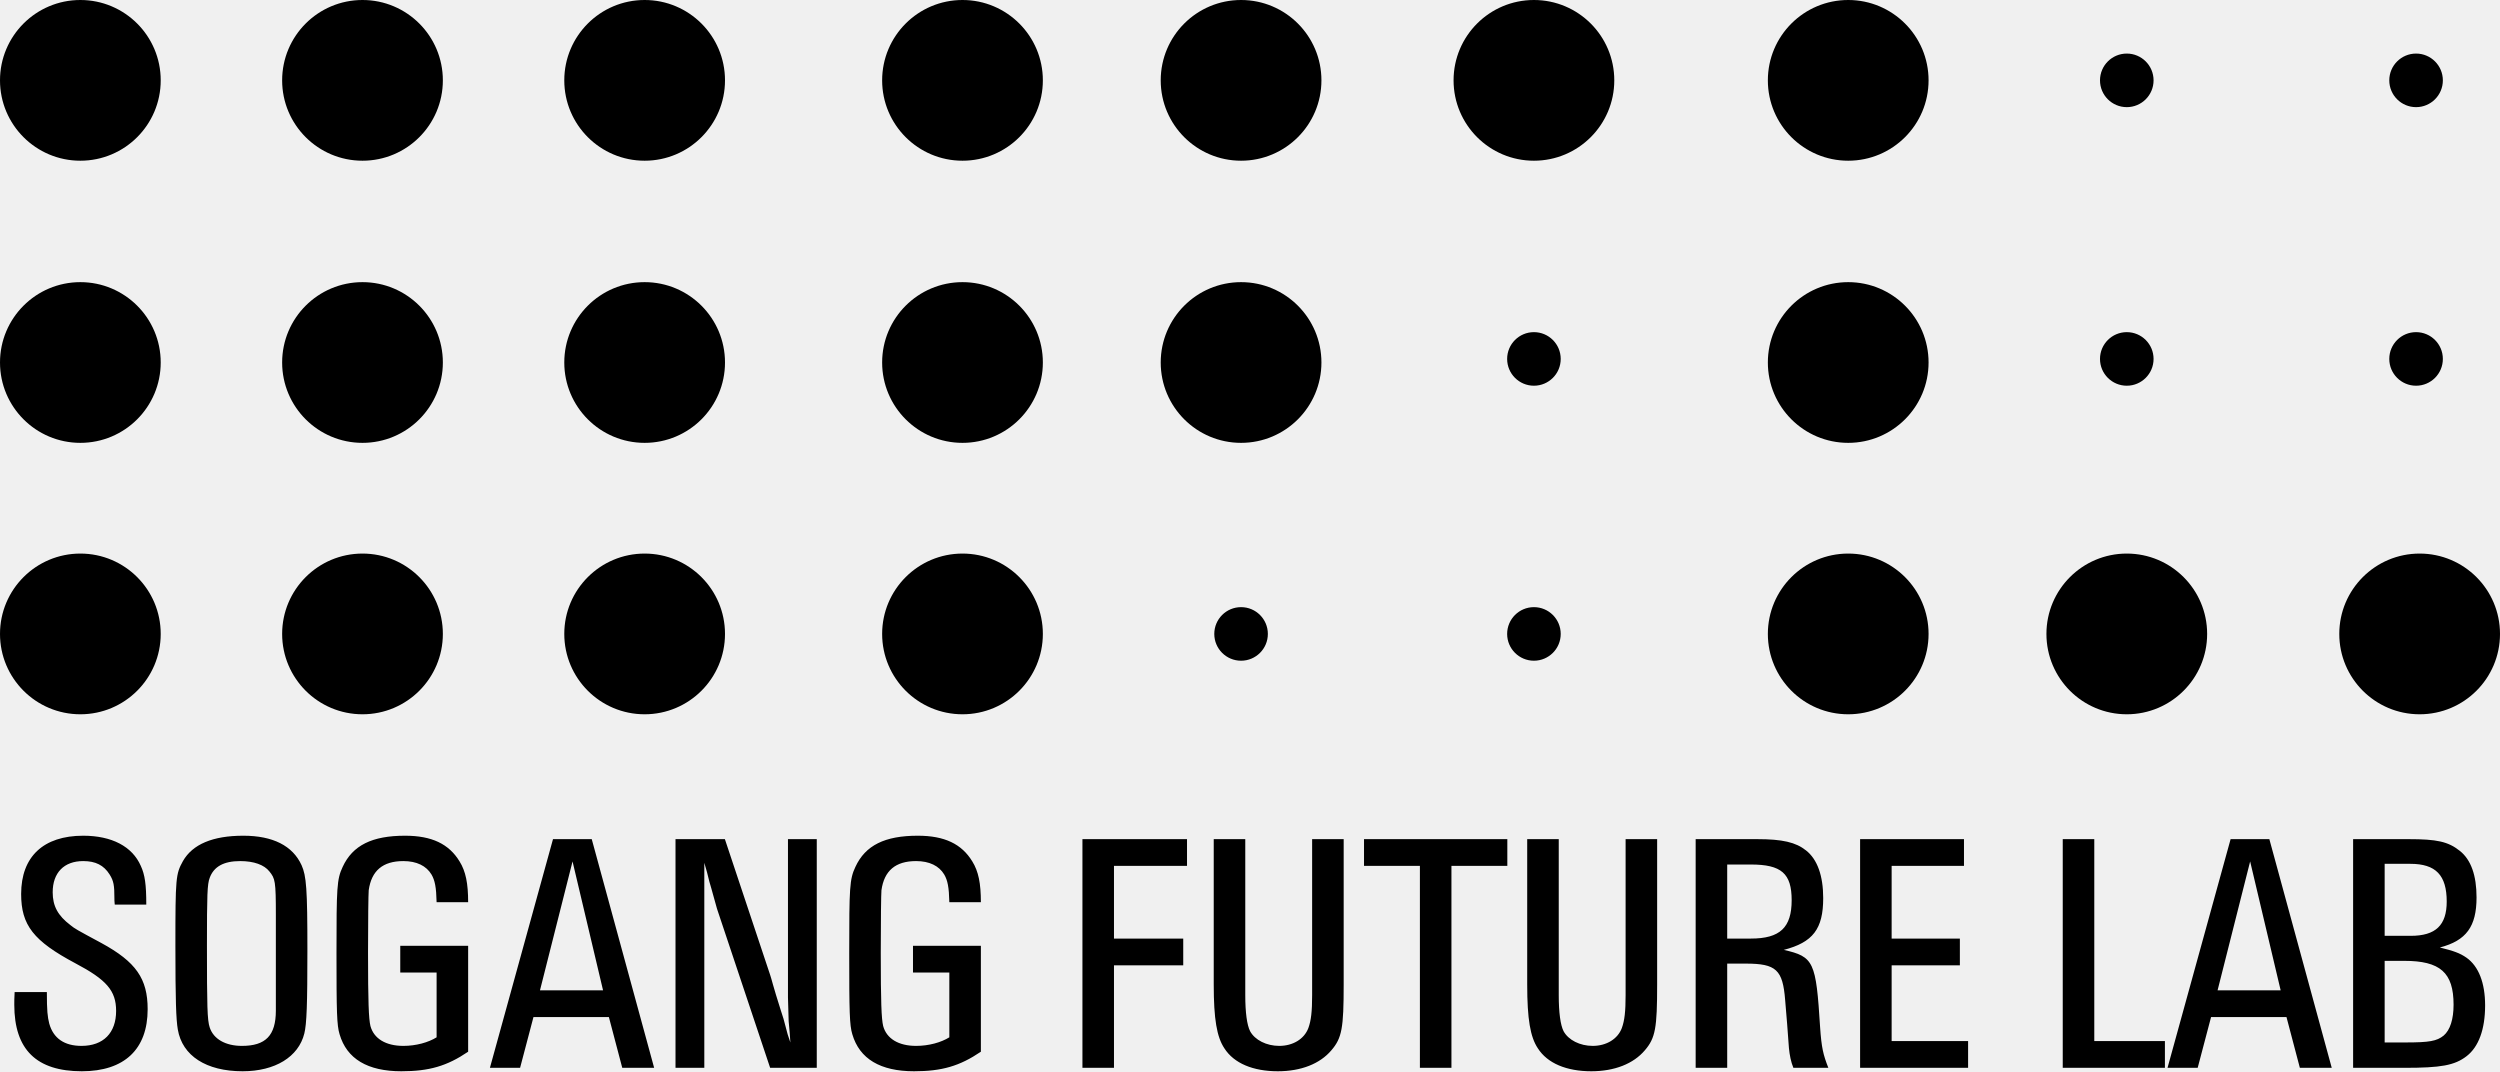
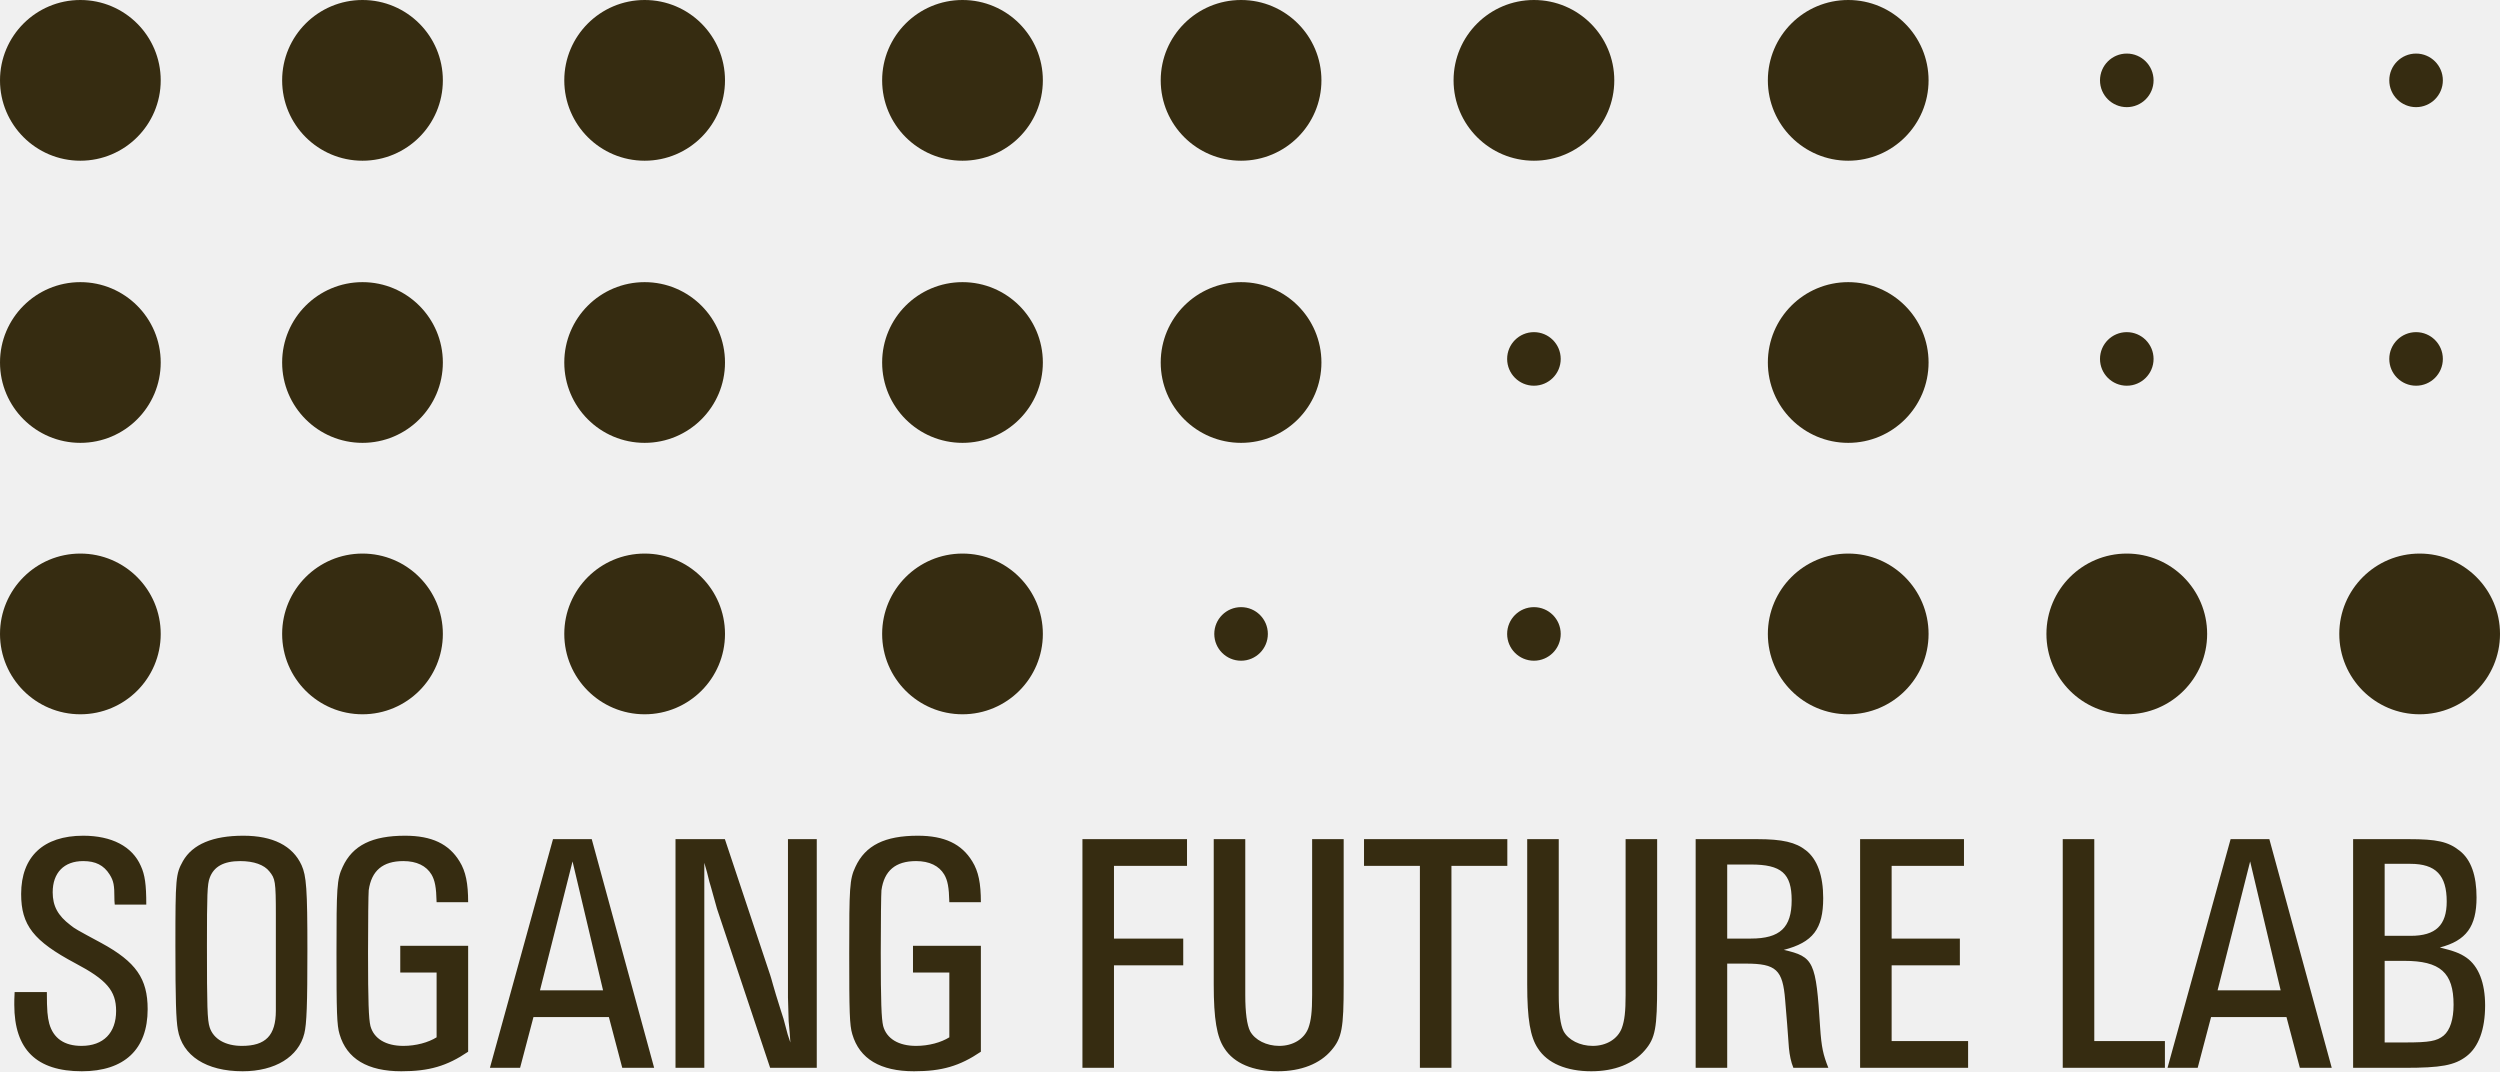
<svg xmlns="http://www.w3.org/2000/svg" width="700" height="300" viewBox="0 0 700 300" fill="none">
-   <circle cx="22.5" cy="22.5" r="22.5" fill="black" />
-   <circle cx="101.5" cy="22.5" r="22.5" fill="black" />
-   <circle cx="180.5" cy="22.5" r="22.5" fill="black" />
-   <circle cx="22.5" cy="101.5" r="22.5" fill="black" />
-   <circle cx="101.5" cy="101.5" r="22.5" fill="black" />
-   <circle cx="180.5" cy="101.5" r="22.5" fill="black" />
-   <circle cx="269.5" cy="101.5" r="22.5" fill="black" />
-   <circle cx="269.5" cy="22.5" r="22.5" fill="black" />
-   <circle cx="347.5" cy="22.5" r="22.5" fill="black" />
-   <circle cx="347.5" cy="101.5" r="22.5" fill="black" />
-   <circle cx="269.5" cy="177.5" r="22.5" fill="black" />
-   <circle cx="429.5" cy="22.5" r="22.5" fill="black" />
-   <circle cx="517.5" cy="22.5" r="22.5" fill="black" />
-   <circle cx="517.5" cy="101.5" r="22.5" fill="black" />
-   <circle cx="517.5" cy="177.5" r="22.5" fill="black" />
-   <circle cx="595.5" cy="177.5" r="22.5" fill="black" />
-   <circle cx="677.5" cy="177.5" r="22.5" fill="black" />
-   <circle cx="22.5" cy="177.5" r="22.5" fill="black" />
-   <circle cx="101.5" cy="177.5" r="22.5" fill="black" />
-   <circle cx="180.5" cy="177.5" r="22.5" fill="black" />
-   <circle cx="429.5" cy="177.5" r="7.5" fill="black" />
-   <circle cx="347.5" cy="177.5" r="7.5" fill="black" />
-   <circle cx="429.5" cy="100.5" r="7.5" fill="black" />
-   <circle cx="595.5" cy="100.5" r="7.5" fill="black" />
-   <circle cx="676.5" cy="100.5" r="7.5" fill="black" />
-   <circle cx="676.5" cy="22.5" r="7.5" fill="black" />
-   <circle cx="595.5" cy="22.5" r="7.5" fill="black" />
+   <circle cx="22.5" cy="22.5" r="22.5" fill="#362C11" />
+   <circle cx="101.5" cy="22.5" r="22.5" fill="#362C11" />
+   <circle cx="180.5" cy="22.5" r="22.5" fill="#362C11" />
+   <circle cx="22.5" cy="101.5" r="22.5" fill="#362C11" />
+   <circle cx="101.5" cy="101.5" r="22.5" fill="#362C11" />
+   <circle cx="180.5" cy="101.5" r="22.5" fill="#362C11" />
+   <circle cx="269.5" cy="101.5" r="22.5" fill="#362C11" />
+   <circle cx="269.5" cy="22.5" r="22.5" fill="#362C11" />
+   <circle cx="347.5" cy="22.5" r="22.5" fill="#362C11" />
+   <circle cx="347.5" cy="101.5" r="22.5" fill="#362C11" />
+   <circle cx="269.5" cy="177.5" r="22.5" fill="#362C11" />
+   <circle cx="429.5" cy="22.5" r="22.5" fill="#362C11" />
+   <circle cx="517.5" cy="22.5" r="22.5" fill="#362C11" />
+   <circle cx="517.5" cy="101.5" r="22.5" fill="#362C11" />
+   <circle cx="517.5" cy="177.5" r="22.5" fill="#362C11" />
+   <circle cx="595.5" cy="177.5" r="22.5" fill="#362C11" />
+   <circle cx="677.5" cy="177.5" r="22.5" fill="#362C11" />
+   <circle cx="22.5" cy="177.5" r="22.5" fill="#362C11" />
+   <circle cx="101.5" cy="177.5" r="22.5" fill="#362C11" />
+   <circle cx="180.5" cy="177.5" r="22.5" fill="#362C11" />
+   <circle cx="429.5" cy="177.5" r="7.5" fill="#362C11" />
+   <circle cx="347.5" cy="177.5" r="7.5" fill="#362C11" />
+   <circle cx="429.5" cy="100.5" r="7.5" fill="#362C11" />
+   <circle cx="595.5" cy="100.5" r="7.5" fill="#362C11" />
+   <circle cx="676.5" cy="100.5" r="7.5" fill="#362C11" />
+   <circle cx="676.5" cy="22.5" r="7.5" fill="#362C11" />
+   <circle cx="595.5" cy="22.5" r="7.5" fill="#362C11" />
  <g clip-path="url(#clip0_1998_8749)">
-     <path d="M40.96 253.296H32.128C32.032 252.528 32.032 251.76 32.032 251.472C32.032 247.92 31.84 246.672 30.688 244.848C29.056 242.256 26.752 241.104 23.296 241.104C17.92 241.104 14.752 244.368 14.752 249.84C14.752 253.68 16.192 256.368 19.744 259.056C21.088 260.112 21.088 260.112 28.384 264.048C38.08 269.328 41.344 274.032 41.344 282.576C41.344 293.808 34.816 299.952 22.912 299.952C10.24 299.952 4 293.904 4 281.328C4 280.656 4 279.216 4.096 277.776H13.12C13.12 283.056 13.312 284.688 13.792 286.608C14.944 290.736 18.016 292.848 22.816 292.848C28.96 292.848 32.512 289.2 32.512 283.056C32.512 277.392 29.824 274.32 21.088 269.712C9.376 263.472 5.92 259.056 5.92 250.32C5.92 239.856 12.16 234 23.296 234C31.264 234 37.024 236.976 39.424 242.448C40.576 244.944 40.96 247.632 40.96 253.296ZM49.784 288.24C49.304 285.456 49.112 279.984 49.112 264.912C49.112 245.712 49.208 244.752 51.224 241.104C53.912 236.4 59.576 234 68.12 234C76.376 234 81.944 236.784 84.44 242.256C85.784 245.232 86.072 248.88 86.072 265.968C86.072 281.232 85.88 286.704 85.208 289.392C83.576 295.92 77.048 299.952 67.928 299.952C57.752 299.952 51.032 295.632 49.784 288.24ZM77.24 282.96V256.176C77.24 246.672 77.048 246 75.416 243.984C73.976 242.16 71.096 241.104 67.256 241.104C62.648 241.104 59.864 242.64 58.712 245.808C58.04 247.536 57.944 250.608 57.944 264.72C57.944 281.712 58.04 285.648 58.712 287.664C59.768 290.928 63.128 292.848 67.736 292.848C74.36 292.848 77.24 289.968 77.24 282.96ZM131.081 264.816V294.48C125.129 298.512 120.137 299.952 112.361 299.952C102.953 299.952 97.097 296.496 95.081 289.584C94.313 287.088 94.217 283.344 94.217 266.928C94.217 248.496 94.313 246.192 95.945 242.736C98.729 236.688 104.201 234 113.417 234C120.905 234 125.705 236.304 128.681 241.2C130.409 243.984 131.081 247.344 131.081 252.624H122.249C122.153 248.4 121.769 246.48 120.809 244.848C119.369 242.448 116.681 241.104 112.937 241.104C107.177 241.104 104.009 243.792 103.241 249.264C103.145 250.224 103.049 257.904 103.049 266.736C103.049 280.56 103.241 285.264 103.721 287.28C104.681 290.832 108.041 292.848 112.937 292.848C116.489 292.848 119.945 291.888 122.249 290.448V272.304H112.073V264.816H131.081ZM137.176 298.992L154.84 234.96H165.688L183.16 298.992H174.232L170.488 284.784H149.368L145.624 298.992H137.176ZM151.192 277.296H168.856L160.312 241.2L151.192 277.296ZM189.143 298.992V234.96H202.967L215.639 272.976C216.023 274.032 216.407 275.952 218.615 282.864L219.383 285.264L220.535 289.584L221.303 291.888C221.207 290.64 221.111 289.392 221.111 289.104L220.823 285.936L220.631 279.312V234.96H228.695V298.992H215.639L200.759 254.448L199.127 248.592C198.839 247.728 198.455 246.288 197.975 244.272C197.975 244.176 197.591 242.832 197.207 241.584V243.792V245.52V248.208V252.336V298.992H189.143ZM274.646 264.816V294.48C268.694 298.512 263.702 299.952 255.926 299.952C246.518 299.952 240.662 296.496 238.646 289.584C237.878 287.088 237.782 283.344 237.782 266.928C237.782 248.496 237.878 246.192 239.51 242.736C242.294 236.688 247.766 234 256.982 234C264.47 234 269.27 236.304 272.246 241.2C273.974 243.984 274.646 247.344 274.646 252.624H265.814C265.718 248.4 265.334 246.48 264.374 244.848C262.934 242.448 260.246 241.104 256.502 241.104C250.742 241.104 247.574 243.792 246.806 249.264C246.71 250.224 246.614 257.904 246.614 266.736C246.614 280.56 246.806 285.264 247.286 287.28C248.246 290.832 251.606 292.848 256.502 292.848C260.054 292.848 263.51 291.888 265.814 290.448V272.304H255.638V264.816H274.646ZM303.083 298.992V234.96H332.363V242.448H311.915V262.8H331.307V270.288H311.915V298.992H303.083ZM376.229 234.96V275.664C376.229 287.856 375.749 290.64 372.773 294.096C369.605 297.84 364.325 299.952 357.797 299.952C350.885 299.952 345.509 297.744 342.821 293.52C340.709 290.352 339.845 285.36 339.845 275.664V234.96H348.677V278.64C348.677 283.536 349.157 286.992 350.021 288.72C351.365 291.216 354.629 292.848 358.181 292.848C362.021 292.848 365.189 290.928 366.341 287.856C367.109 285.744 367.397 283.248 367.397 278.64V234.96H376.229ZM397.572 298.992V242.448H381.924V234.96H422.052V242.448H406.404V298.992H397.572ZM464.001 234.96V275.664C464.001 287.856 463.521 290.64 460.545 294.096C457.377 297.84 452.097 299.952 445.569 299.952C438.657 299.952 433.281 297.744 430.593 293.52C428.481 290.352 427.617 285.36 427.617 275.664V234.96H436.449V278.64C436.449 283.536 436.929 286.992 437.793 288.72C439.137 291.216 442.401 292.848 445.953 292.848C449.793 292.848 452.961 290.928 454.113 287.856C454.881 285.744 455.169 283.248 455.169 278.64V234.96H464.001ZM474.785 298.992V234.96H491.969C499.073 234.96 502.817 235.824 505.697 238.128C508.865 240.624 510.497 245.232 510.497 251.472C510.497 260.112 507.617 263.856 499.457 265.968C507.905 267.888 508.481 269.232 509.633 287.664C510.017 293.328 510.497 295.344 511.937 298.992H502.145C501.473 297.36 501.089 295.44 500.897 293.424C500.609 289.008 500.225 284.592 499.841 279.984C499.169 271.536 497.345 269.808 488.801 269.808H483.617V298.992H474.785ZM483.617 262.8H490.241C498.401 262.8 501.665 259.728 501.665 252.048C501.665 244.56 498.785 242.064 490.241 242.064H483.617V262.8ZM520.827 298.992V234.96H549.915V242.448H529.659V262.8H548.763V270.288H529.659V291.504H551.067V298.992H520.827ZM577.568 298.992V234.96H586.4V291.504H606.176V298.992H577.568ZM606.905 298.992L624.569 234.96H635.417L652.889 298.992H643.961L640.217 284.784H619.097L615.353 298.992H606.905ZM620.921 277.296H638.585L630.041 241.2L620.921 277.296ZM658.872 298.992V234.96H674.424C682.296 234.96 685.464 235.632 688.728 238.224C691.896 240.72 693.432 245.136 693.432 251.28C693.432 259.44 690.552 263.376 683.16 265.296C687 266.256 688.728 266.832 690.648 268.176C694.008 270.576 695.832 275.184 695.832 281.52C695.832 288.24 694.008 293.136 690.648 295.728C687.288 298.32 683.448 298.992 673.272 298.992H658.872ZM667.704 262.032H675C682.008 262.032 685.08 259.056 685.08 252.432C685.08 245.04 682.008 241.872 674.904 241.872H667.704V262.032ZM667.704 291.888H673.464C680.28 291.888 682.296 291.504 684.216 289.968C686.04 288.432 687 285.36 687 281.328C687 272.304 683.256 269.04 673.176 269.04H667.704V291.888Z" fill="black" />
+     <path d="M40.96 253.296H32.128C32.032 252.528 32.032 251.76 32.032 251.472C32.032 247.92 31.84 246.672 30.688 244.848C29.056 242.256 26.752 241.104 23.296 241.104C17.92 241.104 14.752 244.368 14.752 249.84C14.752 253.68 16.192 256.368 19.744 259.056C21.088 260.112 21.088 260.112 28.384 264.048C38.08 269.328 41.344 274.032 41.344 282.576C41.344 293.808 34.816 299.952 22.912 299.952C10.24 299.952 4 293.904 4 281.328C4 280.656 4 279.216 4.096 277.776H13.12C13.12 283.056 13.312 284.688 13.792 286.608C14.944 290.736 18.016 292.848 22.816 292.848C28.96 292.848 32.512 289.2 32.512 283.056C32.512 277.392 29.824 274.32 21.088 269.712C9.376 263.472 5.92 259.056 5.92 250.32C5.92 239.856 12.16 234 23.296 234C31.264 234 37.024 236.976 39.424 242.448C40.576 244.944 40.96 247.632 40.96 253.296ZM49.784 288.24C49.304 285.456 49.112 279.984 49.112 264.912C49.112 245.712 49.208 244.752 51.224 241.104C53.912 236.4 59.576 234 68.12 234C76.376 234 81.944 236.784 84.44 242.256C85.784 245.232 86.072 248.88 86.072 265.968C86.072 281.232 85.88 286.704 85.208 289.392C83.576 295.92 77.048 299.952 67.928 299.952C57.752 299.952 51.032 295.632 49.784 288.24ZM77.24 282.96V256.176C77.24 246.672 77.048 246 75.416 243.984C73.976 242.16 71.096 241.104 67.256 241.104C62.648 241.104 59.864 242.64 58.712 245.808C58.04 247.536 57.944 250.608 57.944 264.72C57.944 281.712 58.04 285.648 58.712 287.664C59.768 290.928 63.128 292.848 67.736 292.848C74.36 292.848 77.24 289.968 77.24 282.96ZM131.081 264.816V294.48C125.129 298.512 120.137 299.952 112.361 299.952C102.953 299.952 97.097 296.496 95.081 289.584C94.313 287.088 94.217 283.344 94.217 266.928C94.217 248.496 94.313 246.192 95.945 242.736C98.729 236.688 104.201 234 113.417 234C120.905 234 125.705 236.304 128.681 241.2C130.409 243.984 131.081 247.344 131.081 252.624H122.249C122.153 248.4 121.769 246.48 120.809 244.848C119.369 242.448 116.681 241.104 112.937 241.104C107.177 241.104 104.009 243.792 103.241 249.264C103.145 250.224 103.049 257.904 103.049 266.736C103.049 280.56 103.241 285.264 103.721 287.28C104.681 290.832 108.041 292.848 112.937 292.848C116.489 292.848 119.945 291.888 122.249 290.448V272.304H112.073V264.816H131.081ZM137.176 298.992L154.84 234.96H165.688L183.16 298.992H174.232L170.488 284.784H149.368L145.624 298.992H137.176ZM151.192 277.296H168.856L160.312 241.2L151.192 277.296ZM189.143 298.992V234.96H202.967L215.639 272.976C216.023 274.032 216.407 275.952 218.615 282.864L219.383 285.264L220.535 289.584L221.303 291.888C221.207 290.64 221.111 289.392 221.111 289.104L220.823 285.936L220.631 279.312V234.96H228.695V298.992H215.639L200.759 254.448L199.127 248.592C198.839 247.728 198.455 246.288 197.975 244.272C197.975 244.176 197.591 242.832 197.207 241.584V243.792V245.52V248.208V252.336V298.992H189.143ZM274.646 264.816V294.48C268.694 298.512 263.702 299.952 255.926 299.952C246.518 299.952 240.662 296.496 238.646 289.584C237.878 287.088 237.782 283.344 237.782 266.928C237.782 248.496 237.878 246.192 239.51 242.736C242.294 236.688 247.766 234 256.982 234C264.47 234 269.27 236.304 272.246 241.2C273.974 243.984 274.646 247.344 274.646 252.624H265.814C265.718 248.4 265.334 246.48 264.374 244.848C262.934 242.448 260.246 241.104 256.502 241.104C250.742 241.104 247.574 243.792 246.806 249.264C246.71 250.224 246.614 257.904 246.614 266.736C246.614 280.56 246.806 285.264 247.286 287.28C248.246 290.832 251.606 292.848 256.502 292.848C260.054 292.848 263.51 291.888 265.814 290.448V272.304H255.638V264.816H274.646ZM303.083 298.992V234.96H332.363V242.448H311.915V262.8H331.307V270.288H311.915V298.992H303.083ZM376.229 234.96V275.664C376.229 287.856 375.749 290.64 372.773 294.096C369.605 297.84 364.325 299.952 357.797 299.952C350.885 299.952 345.509 297.744 342.821 293.52C340.709 290.352 339.845 285.36 339.845 275.664V234.96H348.677V278.64C348.677 283.536 349.157 286.992 350.021 288.72C351.365 291.216 354.629 292.848 358.181 292.848C362.021 292.848 365.189 290.928 366.341 287.856C367.109 285.744 367.397 283.248 367.397 278.64V234.96H376.229ZM397.572 298.992V242.448H381.924V234.96H422.052V242.448H406.404V298.992H397.572ZM464.001 234.96V275.664C464.001 287.856 463.521 290.64 460.545 294.096C457.377 297.84 452.097 299.952 445.569 299.952C438.657 299.952 433.281 297.744 430.593 293.52C428.481 290.352 427.617 285.36 427.617 275.664V234.96H436.449V278.64C436.449 283.536 436.929 286.992 437.793 288.72C439.137 291.216 442.401 292.848 445.953 292.848C449.793 292.848 452.961 290.928 454.113 287.856C454.881 285.744 455.169 283.248 455.169 278.64V234.96H464.001ZM474.785 298.992V234.96H491.969C499.073 234.96 502.817 235.824 505.697 238.128C508.865 240.624 510.497 245.232 510.497 251.472C510.497 260.112 507.617 263.856 499.457 265.968C507.905 267.888 508.481 269.232 509.633 287.664C510.017 293.328 510.497 295.344 511.937 298.992H502.145C501.473 297.36 501.089 295.44 500.897 293.424C500.609 289.008 500.225 284.592 499.841 279.984C499.169 271.536 497.345 269.808 488.801 269.808H483.617V298.992H474.785ZM483.617 262.8H490.241C498.401 262.8 501.665 259.728 501.665 252.048C501.665 244.56 498.785 242.064 490.241 242.064H483.617V262.8ZM520.827 298.992V234.96H549.915V242.448H529.659V262.8H548.763V270.288H529.659V291.504H551.067V298.992H520.827ZM577.568 298.992V234.96H586.4V291.504H606.176V298.992H577.568ZM606.905 298.992L624.569 234.96H635.417L652.889 298.992H643.961L640.217 284.784H619.097L615.353 298.992H606.905ZM620.921 277.296H638.585L630.041 241.2L620.921 277.296ZM658.872 298.992V234.96H674.424C682.296 234.96 685.464 235.632 688.728 238.224C691.896 240.72 693.432 245.136 693.432 251.28C693.432 259.44 690.552 263.376 683.16 265.296C687 266.256 688.728 266.832 690.648 268.176C694.008 270.576 695.832 275.184 695.832 281.52C695.832 288.24 694.008 293.136 690.648 295.728C687.288 298.32 683.448 298.992 673.272 298.992H658.872ZM667.704 262.032H675C682.008 262.032 685.08 259.056 685.08 252.432C685.08 245.04 682.008 241.872 674.904 241.872H667.704V262.032ZM667.704 291.888H673.464C680.28 291.888 682.296 291.504 684.216 289.968C686.04 288.432 687 285.36 687 281.328C687 272.304 683.256 269.04 673.176 269.04H667.704V291.888Z" fill="#362C11" />
  </g>
  <defs>
    <clipPath id="clip0_1998_8749">
      <rect width="692" height="66" fill="white" transform="translate(4 234)" />
    </clipPath>
  </defs>
</svg>
